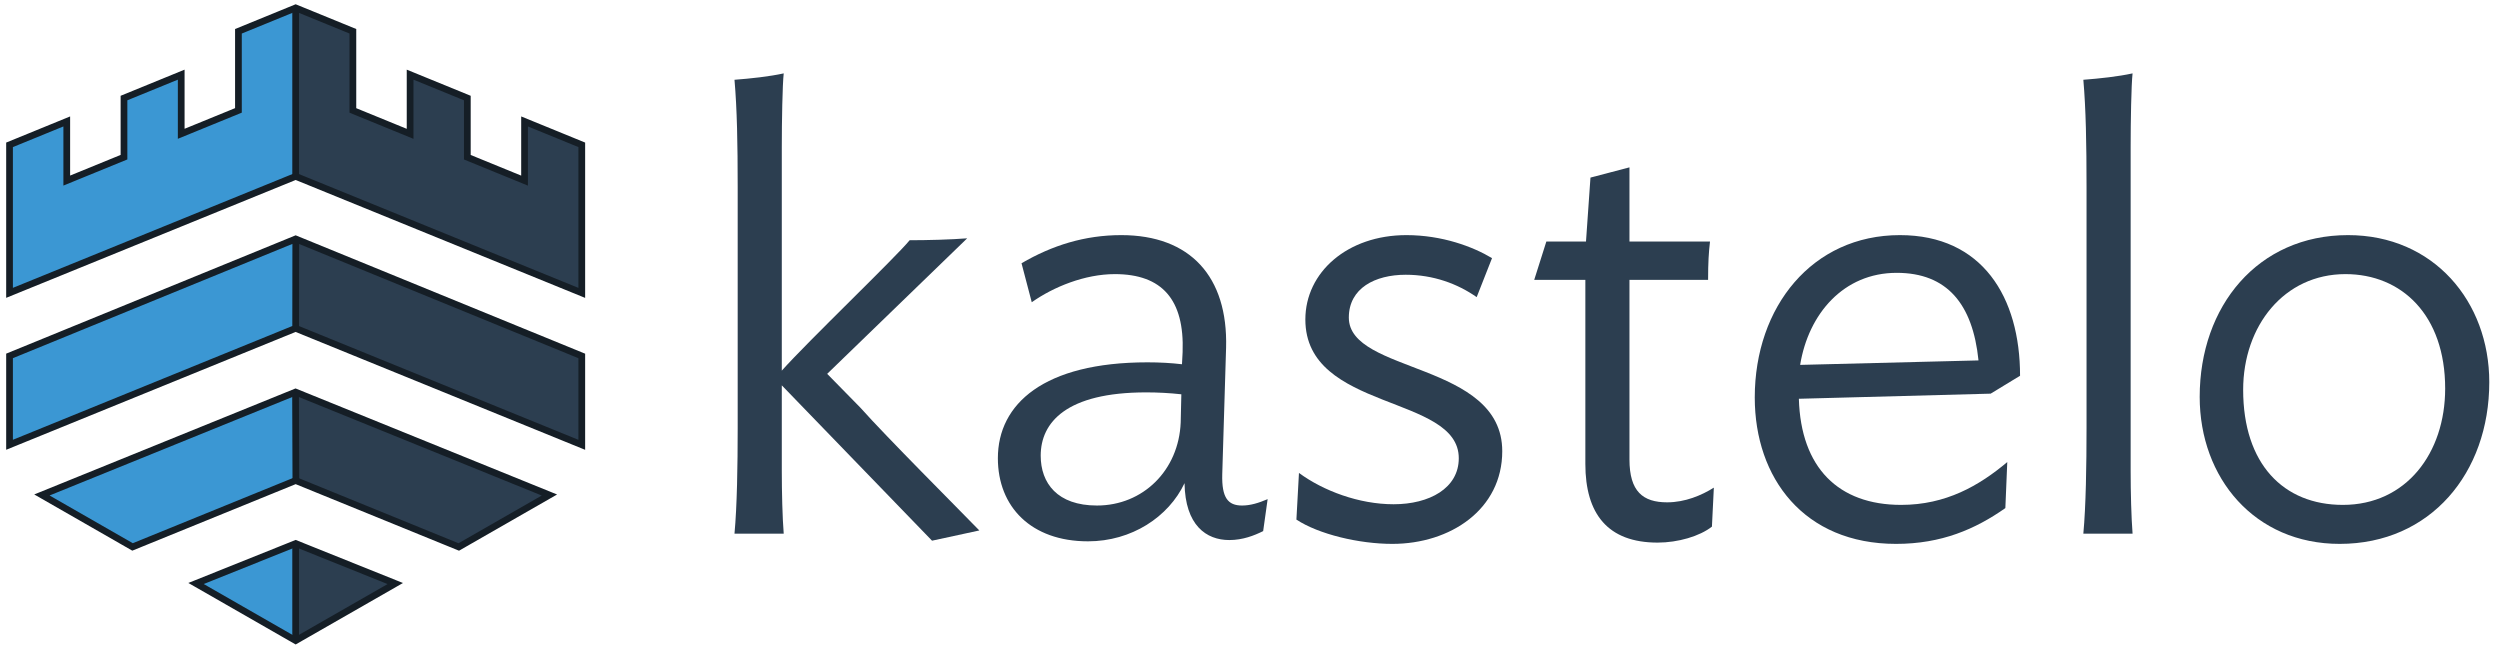
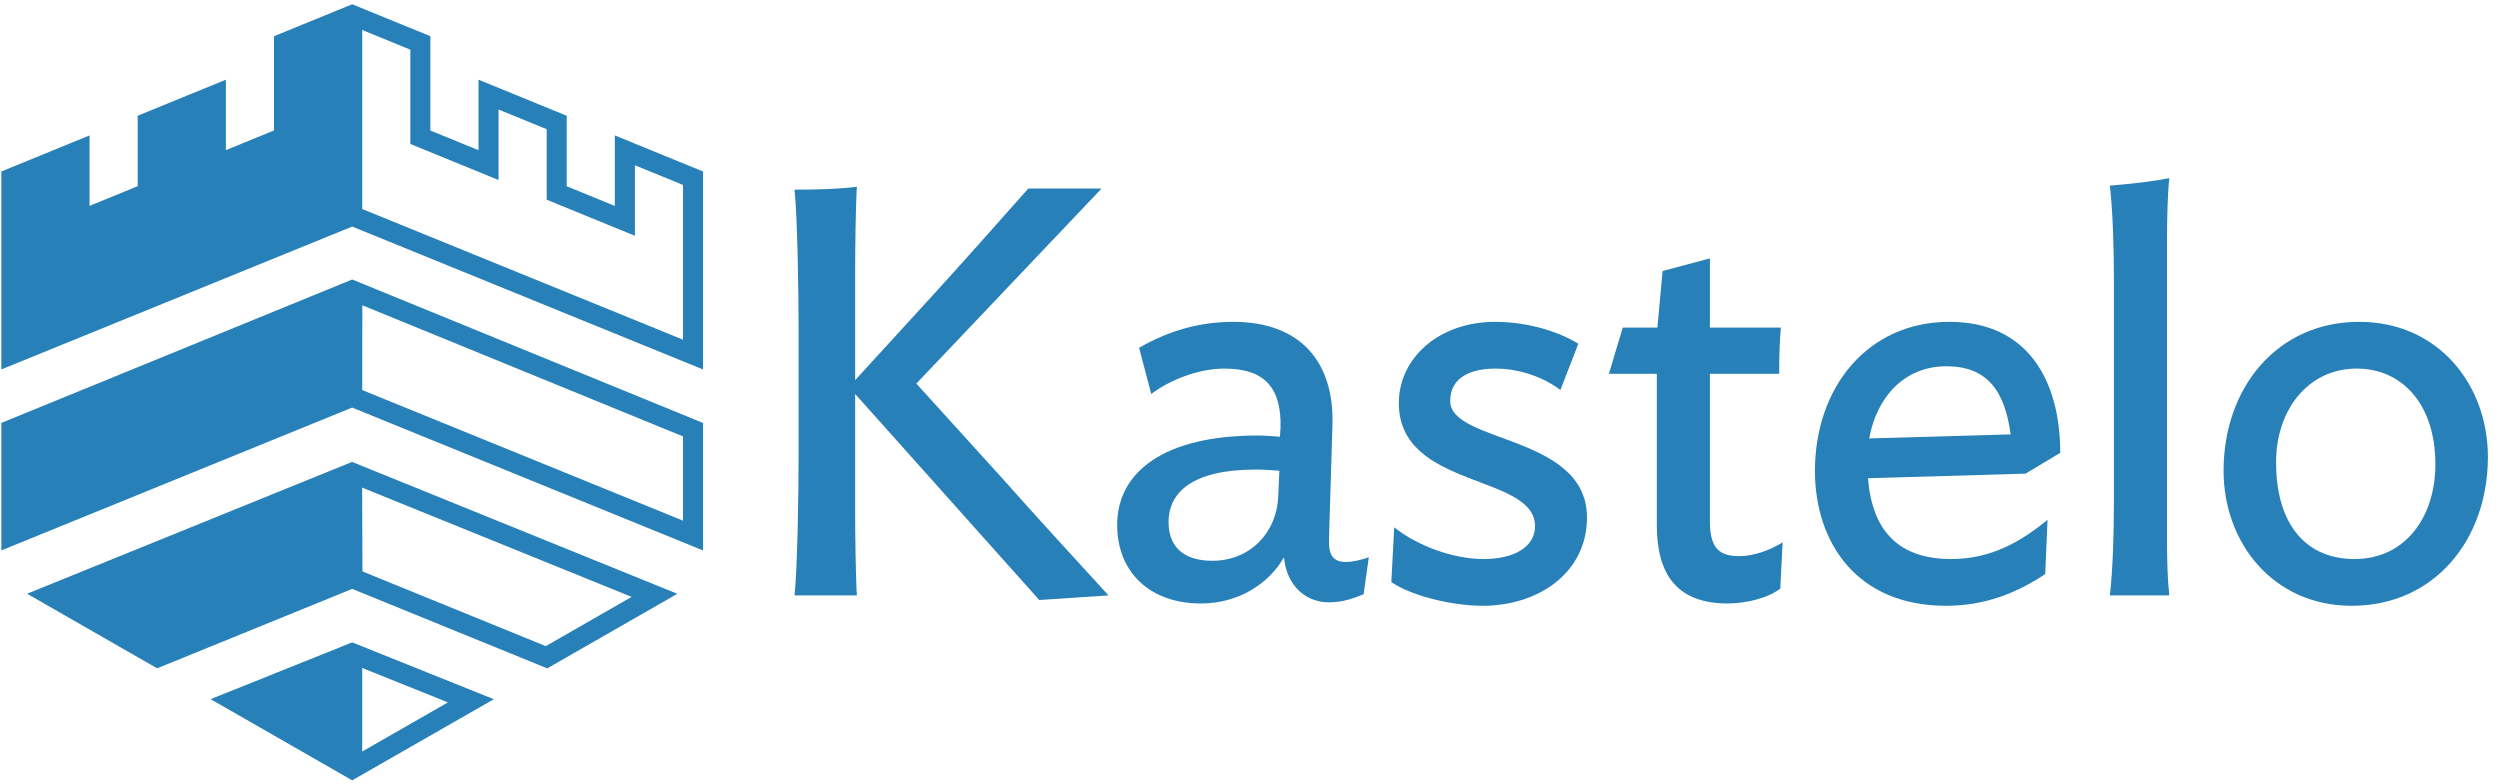
- <svg xmlns="http://www.w3.org/2000/svg" width="100%" height="100%" viewBox="0 0 3096 804" version="1.1" xml:space="preserve" style="fill-rule:evenodd;clip-rule:evenodd;stroke-miterlimit:3;">
-   <rect id="Horizontal-Blue" x="0.56" y="0" width="3094.49" height="803.15" style="fill:none;" />
+ <svg xmlns="http://www.w3.org/2000/svg" width="100%" height="100%" viewBox="0 0 2599 815" version="1.1" xml:space="preserve" style="fill-rule:evenodd;clip-rule:evenodd;stroke-miterlimit:3;">
+   <rect id="Horizontal-Blue" x="0.56" y="0" width="2598.28" height="814.961" style="fill:none;" />
  <clipPath id="_clip1">
-     <rect x="0.56" y="0" width="3094.49" height="803.15" />
+     <rect x="0.56" y="0" width="2598.28" height="814.961" />
  </clipPath>
  <g clip-path="url(#_clip1)">
    <g id="Layer1">
-       <g transform="matrix(4.16667,0,0,4.16667,-95.68,41.4213)">
-         <g transform="matrix(190,0,0,190,227.206,148.67)">
-           <path d="M0.383,0.011l0.074,-0.016c-0.032,-0.033 -0.146,-0.147 -0.186,-0.192l-0.052,-0.053l0.219,-0.212c-0.025,0.002 -0.062,0.003 -0.09,0.003c-0.022,0.027 -0.16,0.159 -0.2,0.204l0,-0.349c0,-0.041 0.001,-0.098 0.003,-0.116c-0.023,0.005 -0.051,0.008 -0.077,0.01c0.004,0.046 0.005,0.1 0.005,0.168l0,0.377c0,0.058 -0.001,0.122 -0.005,0.165l0.077,0c-0.002,-0.025 -0.003,-0.064 -0.003,-0.099l0,-0.133l0.235,0.243Z" style="fill:#2c3e50;fill-rule:nonzero;" />
-         </g>
-         <g transform="matrix(190,0,0,190,311.946,148.67)">
-           <path d="M0.181,0.012c0.068,0 0.126,-0.038 0.151,-0.091c0.001,0.066 0.034,0.089 0.07,0.089c0.021,0 0.039,-0.007 0.053,-0.014l0.007,-0.05c-0.014,0.006 -0.027,0.01 -0.04,0.01c-0.022,0 -0.032,-0.012 -0.031,-0.049l0.006,-0.198c0.003,-0.111 -0.056,-0.176 -0.164,-0.176c-0.057,0 -0.108,0.016 -0.156,0.044l0.016,0.061c0.034,-0.024 0.083,-0.044 0.13,-0.044c0.074,0 0.109,0.04 0.106,0.122l-0.001,0.019c-0.017,-0.002 -0.035,-0.003 -0.054,-0.003c-0.162,0 -0.234,0.065 -0.234,0.15c0,0.076 0.052,0.13 0.141,0.13Zm0.014,-0.056c-0.062,0 -0.088,-0.035 -0.088,-0.078c0,-0.052 0.04,-0.099 0.165,-0.099c0.018,0 0.037,0.001 0.055,0.003l-0.001,0.044c-0.003,0.075 -0.059,0.13 -0.131,0.13Z" style="fill:#2c3e50;fill-rule:nonzero;" />
-         </g>
-         <g transform="matrix(190,0,0,190,400.296,148.67)">
-           <path d="M0.214,-0.467c-0.092,0 -0.158,0.058 -0.158,0.132c0,0.144 0.24,0.117 0.24,0.217c0,0.047 -0.046,0.072 -0.102,0.072c-0.054,0 -0.11,-0.021 -0.148,-0.049l-0.004,0.073c0.035,0.023 0.098,0.038 0.15,0.038c0.091,0 0.172,-0.054 0.172,-0.145c0,-0.14 -0.24,-0.121 -0.24,-0.209c0,-0.046 0.041,-0.067 0.089,-0.067c0.043,0 0.081,0.014 0.111,0.035l0.024,-0.061c-0.03,-0.018 -0.078,-0.036 -0.134,-0.036Z" style="fill:#2c3e50;fill-rule:nonzero;" />
-         </g>
-         <g transform="matrix(190,0,0,190,474.586,148.67)">
-           <path d="M0.304,-0.072c-0.019,0.012 -0.045,0.023 -0.073,0.023c-0.038,0 -0.059,-0.017 -0.059,-0.067l0,-0.281l0.123,0c0,-0.027 0.001,-0.043 0.003,-0.06l-0.126,0l0,-0.116l-0.061,0.016l-0.007,0.1l-0.062,0l-0.019,0.06l0.08,0l0,0.288c0,0.078 0.035,0.123 0.113,0.123c0.032,0 0.066,-0.01 0.085,-0.025l0.003,-0.061Z" style="fill:#2c3e50;fill-rule:nonzero;" />
-         </g>
-         <g transform="matrix(190,0,0,190,535.956,148.67)">
-           <path d="M0.46,-0.247c0,-0.123 -0.059,-0.22 -0.188,-0.22c-0.137,0 -0.227,0.112 -0.227,0.254c0,0.126 0.077,0.229 0.221,0.229c0.071,0 0.124,-0.023 0.171,-0.056l0.003,-0.072c-0.044,0.037 -0.096,0.067 -0.166,0.067c-0.098,0 -0.157,-0.058 -0.16,-0.166l0.3,-0.008l0.046,-0.028Zm-0.344,-0.017c0.013,-0.08 0.068,-0.144 0.151,-0.144c0.079,0 0.119,0.049 0.128,0.137l-0.279,0.007Z" style="fill:#2c3e50;fill-rule:nonzero;" />
-         </g>
-         <g transform="matrix(190,0,0,190,628.106,148.67)">
-           <path d="M0.151,0c-0.002,-0.026 -0.003,-0.064 -0.003,-0.099l0,-0.506c0,-0.04 0.001,-0.097 0.003,-0.115c-0.023,0.005 -0.051,0.008 -0.077,0.01c0.004,0.046 0.005,0.1 0.005,0.168l0,0.376c0,0.059 -0.001,0.123 -0.005,0.166l0.077,0Z" style="fill:#2c3e50;fill-rule:nonzero;" />
-         </g>
-         <g transform="matrix(190,0,0,190,668.196,148.67)">
-           <path d="M0.498,-0.237c0,-0.126 -0.087,-0.23 -0.221,-0.23c-0.141,0 -0.232,0.111 -0.232,0.253c0,0.127 0.086,0.23 0.219,0.23c0.142,0 0.234,-0.111 0.234,-0.253Zm-0.069,0.01c0,0.101 -0.061,0.182 -0.16,0.182c-0.093,0 -0.156,-0.064 -0.156,-0.18c0,-0.1 0.064,-0.181 0.16,-0.181c0.088,0 0.156,0.064 0.156,0.179Z" style="fill:#2c3e50;fill-rule:nonzero;" />
-         </g>
-       </g>
+       <path d="M1080.42,623.78l72,-4.8c-34.2,-37.2 -78.6,-85.8 -111.6,-123l-88.2,-97.2l192.6,-202.8l-76.2,0c-33,37.2 -70.2,79.2 -102.6,114.6l-77.4,84.6l-0,-112.2c-0,-23.4 0.6,-71.4 1.8,-88.8c-19.2,2.4 -41.4,3 -64.8,3c3,28.8 4.2,106.2 4.2,144.6l-0,132.6c-0,39 -1.2,115.8 -4.2,144.6l64.8,0c-1.2,-16.8 -1.8,-63.6 -1.8,-86.4l-0,-123l191.4,214.2Z" style="fill:#2880b9;fill-rule:nonzero;" />
+       <path d="M1248.42,627.38c38.4,0 70.2,-19.8 86.4,-48c3,31.2 24,46.8 46.8,46.8c14.4,0 25.8,-4.2 36,-8.4l5.4,-38.4c-9,3 -16.8,4.8 -24,4.8c-13.2,0 -18,-7.2 -17.4,-24l3.6,-118.8c1.8,-63.6 -31.8,-106.8 -103.2,-106.8c-35.4,0 -67.8,9.6 -97.8,27l12.6,48c19.2,-14.4 48.6,-26.4 76.2,-26.4c42,0 59.4,20.4 58.2,61.8l-0.6,9c-7.8,-0.6 -15.6,-1.2 -23.4,-1.2c-96,0 -145.8,37.2 -145.8,93c-0,49.2 34.2,81.6 87,81.6Zm12,-44.4c-33,0 -45.6,-17.4 -45.6,-40.2c-0,-30 23.4,-54.6 90.6,-54.6c8.4,0 16.2,0.6 24.6,1.2l-1.2,27c-1.8,38.4 -30,66.6 -68.4,66.6Z" style="fill:#2880b9;fill-rule:nonzero;" />
+       <path d="M1554.42,334.58c-58.8,0 -100.2,37.8 -100.2,84.6c-0,89.4 141.6,73.2 141.6,127.8c-0,22.2 -22.8,34.2 -53.4,34.2c-31.8,0 -69,-13.8 -93,-33l-3,57c22.2,15 64.8,24.6 94.8,24.6c58.8,0 108.6,-34.8 108.6,-91.8c-0,-86.4 -142.2,-76.8 -142.2,-121.2c-0,-25.2 22.8,-33.6 46.8,-33.6c24.6,0 49.2,8.4 67.8,22.2l18.6,-48c-19.2,-12 -51.6,-22.8 -86.4,-22.8Z" style="fill:#2880b9;fill-rule:nonzero;" />
+       <path d="M1853.22,563.78c-12,7.8 -30,14.4 -45,14.4c-20.4,0 -30.6,-7.8 -30.6,-36l-0,-153.6l72,0c-0,-21.6 0.6,-34.8 1.8,-48l-73.8,0l-0,-72l-49.2,13.2l-5.4,58.8l-36,0l-14.4,48l49.8,0l-0,157.2c-0,52.2 21.6,81.6 73.8,81.6c18,0 42,-5.4 54.6,-15.6l2.4,-48Z" style="fill:#2880b9;fill-rule:nonzero;" />
+       <path d="M2141.82,470.78c-0,-75 -33.6,-136.2 -115.2,-136.2c-85.2,0 -139.8,68.4 -139.8,154.8c-0,75 43.8,140.4 136.2,140.4c39.6,0 72.6,-12.6 103.2,-33l2.4,-56.4c-27,22.2 -58.2,40.8 -100.2,40.8c-53.4,0 -82.2,-28.2 -86.4,-84l163.8,-4.8l36,-21.6Zm-198.6,-15c7.8,-42.6 36,-75 80.4,-75c41.4,0 60.6,24.6 66.6,70.8l-147,4.2Z" style="fill:#2880b9;fill-rule:nonzero;" />
+       <path d="M2255.22,618.98c-1.8,-15.6 -2.4,-37.2 -2.4,-58.2l-0,-310.2c-0,-20.4 0.6,-49.8 2.4,-65.4c-18,3.6 -40.2,6 -61.8,7.8c3,25.8 4.2,64.2 4.2,99l-0,228.6c-0,35.4 -1.2,72.6 -4.2,98.4l61.8,0Z" style="fill:#2880b9;fill-rule:nonzero;" />
+       <path d="M2586.42,474.98c-0,-75 -51.6,-140.4 -133.8,-140.4c-85.2,0 -141,68.4 -141,154.8c-0,75 51.6,140.4 133.2,140.4c85.8,0 141.6,-68.4 141.6,-154.8Zm-54.6,7.8c-0,54.6 -31.2,98.4 -84,98.4c-49.2,0 -81.6,-34.2 -81.6,-100.8c-0,-54 33,-97.2 84,-97.2c45.6,0 81.6,35.4 81.6,99.6Z" style="fill:#2880b9;fill-rule:nonzero;" />
    </g>
    <g>
-       <g id="Right-fill">
-         <path d="M489.512,722.651l-123.368,70.727l0,-120.196l123.368,49.469Z" style="fill:#2c3e50;fill-rule:nonzero;" />
-         <path d="M366.144,295.958l354.331,144.85l0,110.06l-354.331,-144.267l0,-110.643Z" style="fill:#2c3e50;fill-rule:nonzero;" />
-         <path d="M366.144,595.127l0,-109.596l314.252,127.486l-112.255,64.355l-201.997,-82.245Z" style="fill:#2c3e50;fill-rule:nonzero;" />
-         <path d="M366.144,218.447l0,-208.675l70.866,28.97l0,98.032l70.866,28.97l0,-73.295l70.866,28.97l0,73.295l70.866,28.97l0,-73.295l70.867,28.97l0,183.355l-354.331,-144.267Z" style="fill:#2c3e50;fill-rule:nonzero;" />
-       </g>
      <g id="Left-fill">
-         <path d="M242.776,722.595l123.368,70.727l0,-120.196l-123.368,49.469Z" style="fill:#3b97d3;fill-rule:nonzero;" />
-         <path d="M366.144,295.902l-354.331,144.85l0,110.06l354.331,-144.267l0,-110.643Z" style="fill:#3b97d3;fill-rule:nonzero;" />
-         <path d="M366.144,595.071l0,-109.596l-314.252,127.486l112.254,64.355l201.998,-82.245Z" style="fill:#3b97d3;fill-rule:nonzero;" />
-         <path d="M366.144,9.772l-70.866,28.97l0,97.976l-70.866,28.97l0,-73.239l-70.867,28.97l0,73.239l-70.866,28.97l0,-73.239l-70.866,28.97l0,183.299l354.331,-144.267l0,-208.619Z" style="fill:#3b97d3;fill-rule:nonzero;" />
+         <path d="M242.776,728.501l123.368,70.726l-0,-120.195l-123.368,49.469Z" style="fill:#2880b9;fill-rule:nonzero;" />
+         <path d="M366.144,301.808l-354.331,144.849l0,110.061l354.331,-144.267l-0,-110.643Z" style="fill:#2880b9;fill-rule:nonzero;" />
+         <path d="M366.144,600.977l-0,-109.596l-314.252,127.485l112.254,64.356l201.998,-82.245Z" style="fill:#2880b9;fill-rule:nonzero;" />
+         <path d="M366.144,15.677l-70.866,28.97l-0,97.976l-70.866,28.97l-0,-73.239l-70.867,28.97l0,73.239l-70.866,28.97l0,-73.239l-70.866,28.97l0,183.299l354.331,-144.267l-0,-208.619Z" style="fill:#2880b9;fill-rule:nonzero;" />
      </g>
      <g id="Outline">
-         <path d="M366.144,793.322l-123.368,-70.727l123.368,-49.469l123.368,49.525l-123.368,70.671Z" style="fill:none;stroke:#151e26;stroke-width:8.33px;" />
-         <path d="M366.144,793.322l0,-118.053" style="fill:none;stroke:#151e26;stroke-width:8.33px;" />
-         <path d="M366.144,406.545l-354.331,144.267l0,-110.06l354.331,-144.85l354.331,144.906l0,110.06l-354.331,-144.267l0.137,-110.643" style="fill:none;stroke:#151e26;stroke-width:8.33px;" />
-         <path d="M568.141,677.372l-201.997,-82.301l-201.998,82.245l-112.254,-64.355l314.114,-127.43l314.39,127.486l-112.255,64.355Z" style="fill:none;stroke:#151e26;stroke-width:8.33px;" />
-         <path d="M366.006,485.531l0.4,109.647l-0.4,-109.647Z" style="fill:none;stroke:#151e26;stroke-width:8.33px;" />
-         <path d="M366.144,9.772l-70.866,28.97l0,97.976l-70.866,28.97l0,-73.239l-70.867,28.97l0,73.239l-70.866,28.97l0,-73.239l-70.866,28.97l0,183.299l354.331,-144.267l354.331,144.323l0,-183.355l-70.867,-28.97l0,73.295l-70.866,-28.97l0,-73.295l-70.866,-28.97l0,73.295l-70.866,-28.97l0,-98.032l-70.866,-28.97Z" style="fill:none;stroke:#151e26;stroke-width:8.33px;" />
-         <path d="M366.144,9.772l0,208.619" style="fill:none;stroke:#151e26;stroke-width:8.33px;" />
+         <path d="M366.144,799.227l-123.368,-70.726l123.368,-49.469l123.368,49.525l-123.368,70.67Z" style="fill:none;stroke:#2880b9;stroke-width:20.83px;" />
+         <path d="M366.144,799.227l-0,-118.053" style="fill:none;stroke:#2880b9;stroke-width:20.83px;" />
+         <path d="M366.144,412.451l-354.331,144.267l0,-110.061l354.331,-144.849l354.331,144.905l-0,110.061l-354.331,-144.267l0.137,-110.643" style="fill:none;stroke:#2880b9;stroke-width:20.83px;" />
+         <path d="M568.141,683.278l-201.997,-82.301l-201.998,82.245l-112.254,-64.356l314.114,-127.429l314.39,127.485l-112.255,64.356Z" style="fill:none;stroke:#2880b9;stroke-width:20.83px;" />
+         <path d="M366.006,491.437l0.4,109.647l-0.4,-109.647Z" style="fill:none;stroke:#2880b9;stroke-width:20.83px;" />
+         <path d="M366.144,15.677l-70.866,28.97l-0,97.976l-70.866,28.97l-0,-73.239l-70.867,28.97l0,73.239l-70.866,28.97l0,-73.239l-70.866,28.97l0,183.299l354.331,-144.267l354.331,144.323l-0,-183.355l-70.867,-28.97l0,73.295l-70.866,-28.97l0,-73.295l-70.866,-28.97l0,73.295l-70.866,-28.969l-0,-98.033l-70.866,-28.97Z" style="fill:none;stroke:#2880b9;stroke-width:20.83px;" />
+         <path d="M366.144,15.677l-0,208.619" style="fill:none;stroke:#2880b9;stroke-width:20.83px;" />
      </g>
    </g>
  </g>
</svg>
